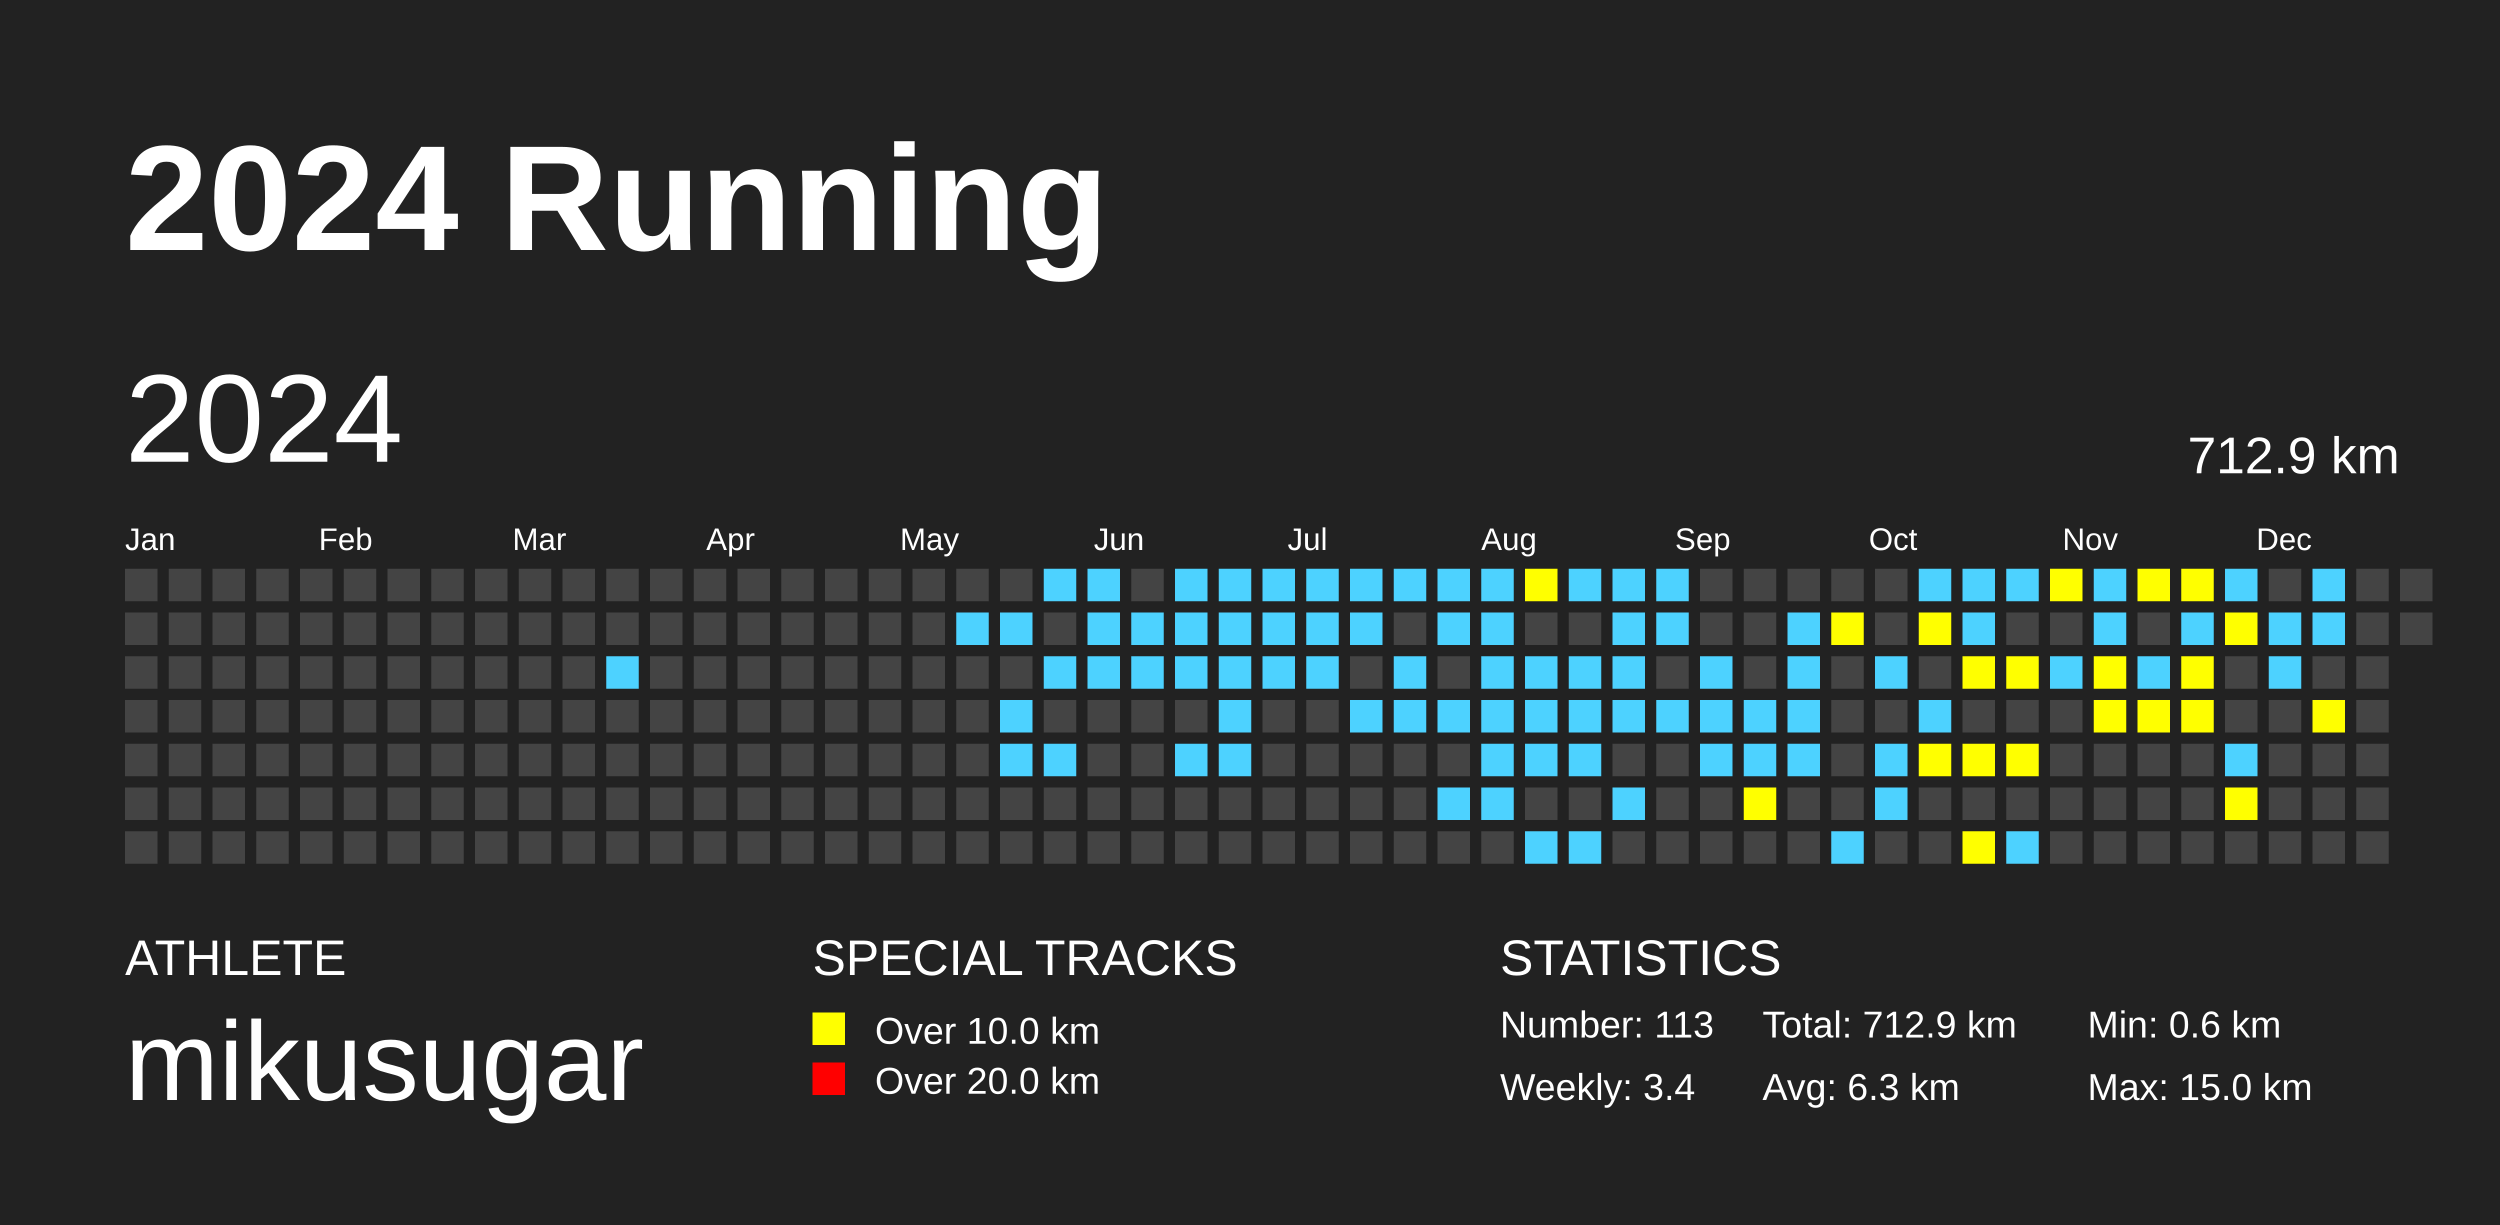
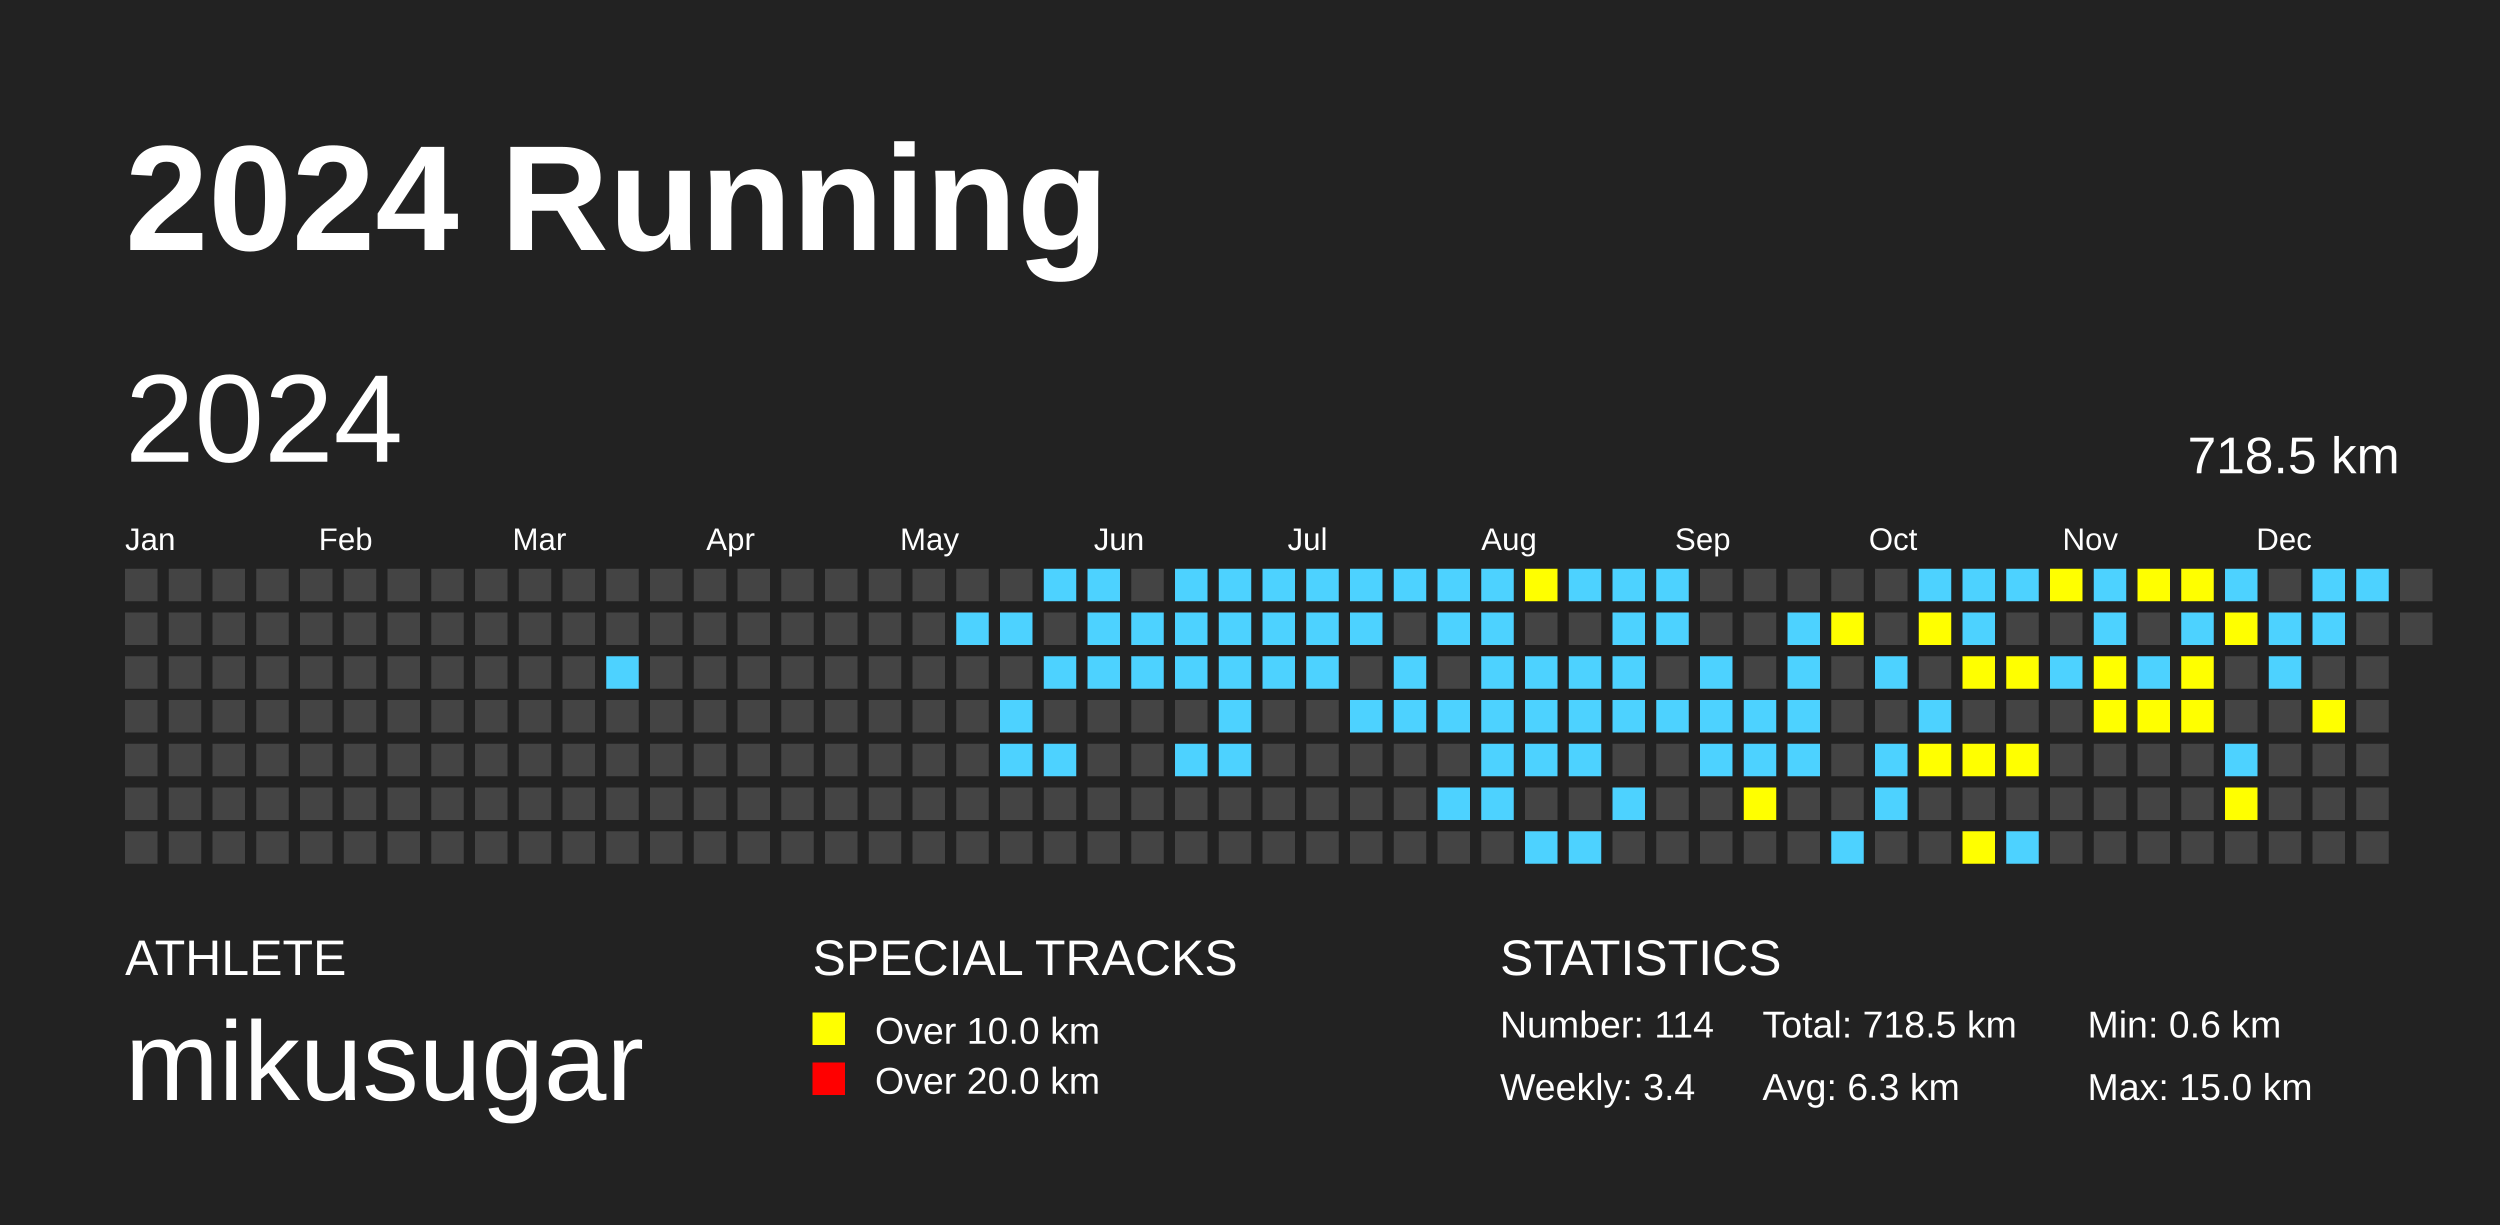
<svg xmlns="http://www.w3.org/2000/svg" baseProfile="full" height="98mm" version="1.1" viewBox="0,0,200,98" width="200mm">
  <defs />
  <rect fill="#222222" height="98" width="200" x="0" y="0" />
  <text fill="#FFFFFF" style="font-size:12px; font-family:Arial; font-weight:bold;" x="10" y="20">2024 Running</text>
  <text fill="#FFFFFF" style="font-size:4px; font-family:Arial" x="10" y="78">ATHLETE</text>
  <text fill="#FFFFFF" style="font-size:9px; font-family:Arial" x="10" y="88">mikusugar</text>
  <text fill="#FFFFFF" style="font-size:4px; font-family:Arial" x="65" y="78">SPECIAL TRACKS</text>
  <rect fill="yellow" height="2.6" width="2.6" x="65" y="81" />
  <text fill="#FFFFFF" style="font-size:3px; font-family:Arial" x="70" y="83.5">Over 10.0 km</text>
  <rect fill="red" height="2.6" width="2.6" x="65" y="85" />
  <text fill="#FFFFFF" style="font-size:3px; font-family:Arial" x="70" y="87.5">Over 20.0 km</text>
  <text fill="#FFFFFF" style="font-size:4px; font-family:Arial" x="120" y="78">STATISTICS</text>
-   <text fill="#FFFFFF" style="font-size:3px; font-family:Arial" x="120" y="83">Number: 113</text>
+   <text fill="#FFFFFF" style="font-size:3px; font-family:Arial" x="120" y="83">Number: 114</text>
  <text fill="#FFFFFF" style="font-size:3px; font-family:Arial" x="120" y="88">Weekly: 3.4</text>
-   <text fill="#FFFFFF" style="font-size:3px; font-family:Arial" x="141" y="83">Total: 712.9 km</text>
+   <text fill="#FFFFFF" style="font-size:3px; font-family:Arial" x="141" y="83">Total: 718.5 km</text>
  <text fill="#FFFFFF" style="font-size:3px; font-family:Arial" x="141" y="88">Avg: 6.3 km</text>
  <text fill="#FFFFFF" style="font-size:3px; font-family:Arial" x="167" y="83">Min: 0.6 km</text>
  <text fill="#FFFFFF" style="font-size:3px; font-family:Arial" x="167" y="88">Max: 15.0 km</text>
  <text dominant-baseline="hanging" fill="#FFFFFF" style="font-size:10.0px; font-family:Arial;" x="10" y="30">2024</text>
-   <text dominant-baseline="hanging" fill="#FFFFFF" style="font-size:4.125px; font-family:Arial;" x="175" y="35">712.9 km</text>
+   <text dominant-baseline="hanging" fill="#FFFFFF" style="font-size:4.125px; font-family:Arial;" x="175" y="35">718.5 km</text>
  <text fill="#FFFFFF" style="font-size:2.5px; font-family:Arial" x="10.0" y="44">Jan</text>
  <text fill="#FFFFFF" style="font-size:2.5px; font-family:Arial" x="25.5" y="44">Feb</text>
  <text fill="#FFFFFF" style="font-size:2.5px; font-family:Arial" x="41.0" y="44">Mar</text>
  <text fill="#FFFFFF" style="font-size:2.5px; font-family:Arial" x="56.5" y="44">Apr</text>
  <text fill="#FFFFFF" style="font-size:2.5px; font-family:Arial" x="72.0" y="44">May</text>
  <text fill="#FFFFFF" style="font-size:2.5px; font-family:Arial" x="87.5" y="44">Jun</text>
  <text fill="#FFFFFF" style="font-size:2.5px; font-family:Arial" x="103.0" y="44">Jul</text>
  <text fill="#FFFFFF" style="font-size:2.5px; font-family:Arial" x="118.5" y="44">Aug</text>
  <text fill="#FFFFFF" style="font-size:2.5px; font-family:Arial" x="134.0" y="44">Sep</text>
  <text fill="#FFFFFF" style="font-size:2.5px; font-family:Arial" x="149.5" y="44">Oct</text>
  <text fill="#FFFFFF" style="font-size:2.5px; font-family:Arial" x="165.0" y="44">Nov</text>
  <text fill="#FFFFFF" style="font-size:2.5px; font-family:Arial" x="180.5" y="44">Dec</text>
  <rect fill="#444444" height="2.6" width="2.6" x="10.0" y="45.5" />
  <rect fill="#444444" height="2.6" width="2.6" x="10.0" y="49.0" />
  <rect fill="#444444" height="2.6" width="2.6" x="10.0" y="52.5" />
  <rect fill="#444444" height="2.6" width="2.6" x="10.0" y="56.0" />
  <rect fill="#444444" height="2.6" width="2.6" x="10.0" y="59.5" />
  <rect fill="#444444" height="2.6" width="2.6" x="10.0" y="63.0" />
  <rect fill="#444444" height="2.6" width="2.6" x="10.0" y="66.5" />
  <rect fill="#444444" height="2.6" width="2.6" x="13.5" y="45.5" />
  <rect fill="#444444" height="2.6" width="2.6" x="13.5" y="49.0" />
  <rect fill="#444444" height="2.6" width="2.6" x="13.5" y="52.5" />
  <rect fill="#444444" height="2.6" width="2.6" x="13.5" y="56.0" />
  <rect fill="#444444" height="2.6" width="2.6" x="13.5" y="59.5" />
  <rect fill="#444444" height="2.6" width="2.6" x="13.5" y="63.0" />
  <rect fill="#444444" height="2.6" width="2.6" x="13.5" y="66.5" />
  <rect fill="#444444" height="2.6" width="2.6" x="17.0" y="45.5" />
  <rect fill="#444444" height="2.6" width="2.6" x="17.0" y="49.0" />
  <rect fill="#444444" height="2.6" width="2.6" x="17.0" y="52.5" />
  <rect fill="#444444" height="2.6" width="2.6" x="17.0" y="56.0" />
  <rect fill="#444444" height="2.6" width="2.6" x="17.0" y="59.5" />
  <rect fill="#444444" height="2.6" width="2.6" x="17.0" y="63.0" />
  <rect fill="#444444" height="2.6" width="2.6" x="17.0" y="66.5" />
  <rect fill="#444444" height="2.6" width="2.6" x="20.5" y="45.5" />
  <rect fill="#444444" height="2.6" width="2.6" x="20.5" y="49.0" />
  <rect fill="#444444" height="2.6" width="2.6" x="20.5" y="52.5" />
  <rect fill="#444444" height="2.6" width="2.6" x="20.5" y="56.0" />
  <rect fill="#444444" height="2.6" width="2.6" x="20.5" y="59.5" />
  <rect fill="#444444" height="2.6" width="2.6" x="20.5" y="63.0" />
  <rect fill="#444444" height="2.6" width="2.6" x="20.5" y="66.5" />
  <rect fill="#444444" height="2.6" width="2.6" x="24.0" y="45.5" />
  <rect fill="#444444" height="2.6" width="2.6" x="24.0" y="49.0" />
  <rect fill="#444444" height="2.6" width="2.6" x="24.0" y="52.5" />
  <rect fill="#444444" height="2.6" width="2.6" x="24.0" y="56.0" />
  <rect fill="#444444" height="2.6" width="2.6" x="24.0" y="59.5" />
  <rect fill="#444444" height="2.6" width="2.6" x="24.0" y="63.0" />
  <rect fill="#444444" height="2.6" width="2.6" x="24.0" y="66.5" />
  <rect fill="#444444" height="2.6" width="2.6" x="27.5" y="45.5" />
  <rect fill="#444444" height="2.6" width="2.6" x="27.5" y="49.0" />
  <rect fill="#444444" height="2.6" width="2.6" x="27.5" y="52.5" />
  <rect fill="#444444" height="2.6" width="2.6" x="27.5" y="56.0" />
  <rect fill="#444444" height="2.6" width="2.6" x="27.5" y="59.5" />
  <rect fill="#444444" height="2.6" width="2.6" x="27.5" y="63.0" />
  <rect fill="#444444" height="2.6" width="2.6" x="27.5" y="66.5" />
  <rect fill="#444444" height="2.6" width="2.6" x="31.0" y="45.5" />
  <rect fill="#444444" height="2.6" width="2.6" x="31.0" y="49.0" />
  <rect fill="#444444" height="2.6" width="2.6" x="31.0" y="52.5" />
  <rect fill="#444444" height="2.6" width="2.6" x="31.0" y="56.0" />
  <rect fill="#444444" height="2.6" width="2.6" x="31.0" y="59.5" />
  <rect fill="#444444" height="2.6" width="2.6" x="31.0" y="63.0" />
  <rect fill="#444444" height="2.6" width="2.6" x="31.0" y="66.5" />
  <rect fill="#444444" height="2.6" width="2.6" x="34.5" y="45.5" />
  <rect fill="#444444" height="2.6" width="2.6" x="34.5" y="49.0" />
  <rect fill="#444444" height="2.6" width="2.6" x="34.5" y="52.5" />
  <rect fill="#444444" height="2.6" width="2.6" x="34.5" y="56.0" />
  <rect fill="#444444" height="2.6" width="2.6" x="34.5" y="59.5" />
  <rect fill="#444444" height="2.6" width="2.6" x="34.5" y="63.0" />
  <rect fill="#444444" height="2.6" width="2.6" x="34.5" y="66.5" />
  <rect fill="#444444" height="2.6" width="2.6" x="38.0" y="45.5" />
  <rect fill="#444444" height="2.6" width="2.6" x="38.0" y="49.0" />
  <rect fill="#444444" height="2.6" width="2.6" x="38.0" y="52.5" />
  <rect fill="#444444" height="2.6" width="2.6" x="38.0" y="56.0" />
  <rect fill="#444444" height="2.6" width="2.6" x="38.0" y="59.5" />
  <rect fill="#444444" height="2.6" width="2.6" x="38.0" y="63.0" />
  <rect fill="#444444" height="2.6" width="2.6" x="38.0" y="66.5" />
  <rect fill="#444444" height="2.6" width="2.6" x="41.5" y="45.5" />
  <rect fill="#444444" height="2.6" width="2.6" x="41.5" y="49.0" />
  <rect fill="#444444" height="2.6" width="2.6" x="41.5" y="52.5" />
  <rect fill="#444444" height="2.6" width="2.6" x="41.5" y="56.0" />
  <rect fill="#444444" height="2.6" width="2.6" x="41.5" y="59.5" />
  <rect fill="#444444" height="2.6" width="2.6" x="41.5" y="63.0" />
  <rect fill="#444444" height="2.6" width="2.6" x="41.5" y="66.5" />
  <rect fill="#444444" height="2.6" width="2.6" x="45.0" y="45.5" />
  <rect fill="#444444" height="2.6" width="2.6" x="45.0" y="49.0" />
  <rect fill="#444444" height="2.6" width="2.6" x="45.0" y="52.5" />
  <rect fill="#444444" height="2.6" width="2.6" x="45.0" y="56.0" />
  <rect fill="#444444" height="2.6" width="2.6" x="45.0" y="59.5" />
  <rect fill="#444444" height="2.6" width="2.6" x="45.0" y="63.0" />
  <rect fill="#444444" height="2.6" width="2.6" x="45.0" y="66.5" />
  <rect fill="#444444" height="2.6" width="2.6" x="48.5" y="45.5" />
  <rect fill="#444444" height="2.6" width="2.6" x="48.5" y="49.0" />
  <rect fill="#4DD2FF" height="2.6" width="2.6" x="48.5" y="52.5" />
  <rect fill="#444444" height="2.6" width="2.6" x="48.5" y="56.0" />
  <rect fill="#444444" height="2.6" width="2.6" x="48.5" y="59.5" />
  <rect fill="#444444" height="2.6" width="2.6" x="48.5" y="63.0" />
  <rect fill="#444444" height="2.6" width="2.6" x="48.5" y="66.5" />
  <rect fill="#444444" height="2.6" width="2.6" x="52.0" y="45.5" />
  <rect fill="#444444" height="2.6" width="2.6" x="52.0" y="49.0" />
  <rect fill="#444444" height="2.6" width="2.6" x="52.0" y="52.5" />
  <rect fill="#444444" height="2.6" width="2.6" x="52.0" y="56.0" />
  <rect fill="#444444" height="2.6" width="2.6" x="52.0" y="59.5" />
  <rect fill="#444444" height="2.6" width="2.6" x="52.0" y="63.0" />
  <rect fill="#444444" height="2.6" width="2.6" x="52.0" y="66.5" />
  <rect fill="#444444" height="2.6" width="2.6" x="55.5" y="45.5" />
  <rect fill="#444444" height="2.6" width="2.6" x="55.5" y="49.0" />
  <rect fill="#444444" height="2.6" width="2.6" x="55.5" y="52.5" />
  <rect fill="#444444" height="2.6" width="2.6" x="55.5" y="56.0" />
  <rect fill="#444444" height="2.6" width="2.6" x="55.5" y="59.5" />
  <rect fill="#444444" height="2.6" width="2.6" x="55.5" y="63.0" />
  <rect fill="#444444" height="2.6" width="2.6" x="55.5" y="66.5" />
  <rect fill="#444444" height="2.6" width="2.6" x="59.0" y="45.5" />
  <rect fill="#444444" height="2.6" width="2.6" x="59.0" y="49.0" />
  <rect fill="#444444" height="2.6" width="2.6" x="59.0" y="52.5" />
  <rect fill="#444444" height="2.6" width="2.6" x="59.0" y="56.0" />
  <rect fill="#444444" height="2.6" width="2.6" x="59.0" y="59.5" />
  <rect fill="#444444" height="2.6" width="2.6" x="59.0" y="63.0" />
  <rect fill="#444444" height="2.6" width="2.6" x="59.0" y="66.5" />
  <rect fill="#444444" height="2.6" width="2.6" x="62.5" y="45.5" />
  <rect fill="#444444" height="2.6" width="2.6" x="62.5" y="49.0" />
  <rect fill="#444444" height="2.6" width="2.6" x="62.5" y="52.5" />
  <rect fill="#444444" height="2.6" width="2.6" x="62.5" y="56.0" />
  <rect fill="#444444" height="2.6" width="2.6" x="62.5" y="59.5" />
  <rect fill="#444444" height="2.6" width="2.6" x="62.5" y="63.0" />
  <rect fill="#444444" height="2.6" width="2.6" x="62.5" y="66.5" />
  <rect fill="#444444" height="2.6" width="2.6" x="66.0" y="45.5" />
  <rect fill="#444444" height="2.6" width="2.6" x="66.0" y="49.0" />
  <rect fill="#444444" height="2.6" width="2.6" x="66.0" y="52.5" />
  <rect fill="#444444" height="2.6" width="2.6" x="66.0" y="56.0" />
  <rect fill="#444444" height="2.6" width="2.6" x="66.0" y="59.5" />
  <rect fill="#444444" height="2.6" width="2.6" x="66.0" y="63.0" />
  <rect fill="#444444" height="2.6" width="2.6" x="66.0" y="66.5" />
  <rect fill="#444444" height="2.6" width="2.6" x="69.5" y="45.5" />
  <rect fill="#444444" height="2.6" width="2.6" x="69.5" y="49.0" />
  <rect fill="#444444" height="2.6" width="2.6" x="69.5" y="52.5" />
  <rect fill="#444444" height="2.6" width="2.6" x="69.5" y="56.0" />
  <rect fill="#444444" height="2.6" width="2.6" x="69.5" y="59.5" />
  <rect fill="#444444" height="2.6" width="2.6" x="69.5" y="63.0" />
  <rect fill="#444444" height="2.6" width="2.6" x="69.5" y="66.5" />
  <rect fill="#444444" height="2.6" width="2.6" x="73.0" y="45.5" />
  <rect fill="#444444" height="2.6" width="2.6" x="73.0" y="49.0" />
  <rect fill="#444444" height="2.6" width="2.6" x="73.0" y="52.5" />
  <rect fill="#444444" height="2.6" width="2.6" x="73.0" y="56.0" />
  <rect fill="#444444" height="2.6" width="2.6" x="73.0" y="59.5" />
  <rect fill="#444444" height="2.6" width="2.6" x="73.0" y="63.0" />
  <rect fill="#444444" height="2.6" width="2.6" x="73.0" y="66.5" />
  <rect fill="#444444" height="2.6" width="2.6" x="76.5" y="45.5" />
  <rect fill="#4DD2FF" height="2.6" width="2.6" x="76.5" y="49.0" />
  <rect fill="#444444" height="2.6" width="2.6" x="76.5" y="52.5" />
  <rect fill="#444444" height="2.6" width="2.6" x="76.5" y="56.0" />
  <rect fill="#444444" height="2.6" width="2.6" x="76.5" y="59.5" />
  <rect fill="#444444" height="2.6" width="2.6" x="76.5" y="63.0" />
  <rect fill="#444444" height="2.6" width="2.6" x="76.5" y="66.5" />
  <rect fill="#444444" height="2.6" width="2.6" x="80.0" y="45.5" />
  <rect fill="#4DD2FF" height="2.6" width="2.6" x="80.0" y="49.0" />
  <rect fill="#444444" height="2.6" width="2.6" x="80.0" y="52.5" />
  <rect fill="#4DD2FF" height="2.6" width="2.6" x="80.0" y="56.0" />
  <rect fill="#4DD2FF" height="2.6" width="2.6" x="80.0" y="59.5" />
  <rect fill="#444444" height="2.6" width="2.6" x="80.0" y="63.0" />
  <rect fill="#444444" height="2.6" width="2.6" x="80.0" y="66.5" />
  <rect fill="#4DD2FF" height="2.6" width="2.6" x="83.5" y="45.5" />
  <rect fill="#444444" height="2.6" width="2.6" x="83.5" y="49.0" />
  <rect fill="#4DD2FF" height="2.6" width="2.6" x="83.5" y="52.5" />
  <rect fill="#444444" height="2.6" width="2.6" x="83.5" y="56.0" />
  <rect fill="#4DD2FF" height="2.6" width="2.6" x="83.5" y="59.5" />
  <rect fill="#444444" height="2.6" width="2.6" x="83.5" y="63.0" />
  <rect fill="#444444" height="2.6" width="2.6" x="83.5" y="66.5" />
  <rect fill="#4DD2FF" height="2.6" width="2.6" x="87.0" y="45.5" />
  <rect fill="#4DD2FF" height="2.6" width="2.6" x="87.0" y="49.0" />
  <rect fill="#4DD2FF" height="2.6" width="2.6" x="87.0" y="52.5" />
  <rect fill="#444444" height="2.6" width="2.6" x="87.0" y="56.0" />
  <rect fill="#444444" height="2.6" width="2.6" x="87.0" y="59.5" />
  <rect fill="#444444" height="2.6" width="2.6" x="87.0" y="63.0" />
  <rect fill="#444444" height="2.6" width="2.6" x="87.0" y="66.5" />
  <rect fill="#444444" height="2.6" width="2.6" x="90.5" y="45.5" />
  <rect fill="#4DD2FF" height="2.6" width="2.6" x="90.5" y="49.0" />
  <rect fill="#4DD2FF" height="2.6" width="2.6" x="90.5" y="52.5" />
  <rect fill="#444444" height="2.6" width="2.6" x="90.5" y="56.0" />
  <rect fill="#444444" height="2.6" width="2.6" x="90.5" y="59.5" />
  <rect fill="#444444" height="2.6" width="2.6" x="90.5" y="63.0" />
  <rect fill="#444444" height="2.6" width="2.6" x="90.5" y="66.5" />
  <rect fill="#4DD2FF" height="2.6" width="2.6" x="94.0" y="45.5" />
  <rect fill="#4DD2FF" height="2.6" width="2.6" x="94.0" y="49.0" />
  <rect fill="#4DD2FF" height="2.6" width="2.6" x="94.0" y="52.5" />
  <rect fill="#444444" height="2.6" width="2.6" x="94.0" y="56.0" />
  <rect fill="#4DD2FF" height="2.6" width="2.6" x="94.0" y="59.5" />
  <rect fill="#444444" height="2.6" width="2.6" x="94.0" y="63.0" />
  <rect fill="#444444" height="2.6" width="2.6" x="94.0" y="66.5" />
  <rect fill="#4DD2FF" height="2.6" width="2.6" x="97.5" y="45.5" />
  <rect fill="#4DD2FF" height="2.6" width="2.6" x="97.5" y="49.0" />
  <rect fill="#4DD2FF" height="2.6" width="2.6" x="97.5" y="52.5" />
  <rect fill="#4DD2FF" height="2.6" width="2.6" x="97.5" y="56.0" />
  <rect fill="#4DD2FF" height="2.6" width="2.6" x="97.5" y="59.5" />
  <rect fill="#444444" height="2.6" width="2.6" x="97.5" y="63.0" />
  <rect fill="#444444" height="2.6" width="2.6" x="97.5" y="66.5" />
  <rect fill="#4DD2FF" height="2.6" width="2.6" x="101.0" y="45.5" />
  <rect fill="#4DD2FF" height="2.6" width="2.6" x="101.0" y="49.0" />
  <rect fill="#4DD2FF" height="2.6" width="2.6" x="101.0" y="52.5" />
  <rect fill="#444444" height="2.6" width="2.6" x="101.0" y="56.0" />
  <rect fill="#444444" height="2.6" width="2.6" x="101.0" y="59.5" />
  <rect fill="#444444" height="2.6" width="2.6" x="101.0" y="63.0" />
  <rect fill="#444444" height="2.6" width="2.6" x="101.0" y="66.5" />
  <rect fill="#4DD2FF" height="2.6" width="2.6" x="104.5" y="45.5" />
  <rect fill="#4DD2FF" height="2.6" width="2.6" x="104.5" y="49.0" />
  <rect fill="#4DD2FF" height="2.6" width="2.6" x="104.5" y="52.5" />
  <rect fill="#444444" height="2.6" width="2.6" x="104.5" y="56.0" />
  <rect fill="#444444" height="2.6" width="2.6" x="104.5" y="59.5" />
  <rect fill="#444444" height="2.6" width="2.6" x="104.5" y="63.0" />
  <rect fill="#444444" height="2.6" width="2.6" x="104.5" y="66.5" />
  <rect fill="#4DD2FF" height="2.6" width="2.6" x="108.0" y="45.5" />
  <rect fill="#4DD2FF" height="2.6" width="2.6" x="108.0" y="49.0" />
  <rect fill="#444444" height="2.6" width="2.6" x="108.0" y="52.5" />
  <rect fill="#4DD2FF" height="2.6" width="2.6" x="108.0" y="56.0" />
  <rect fill="#444444" height="2.6" width="2.6" x="108.0" y="59.5" />
  <rect fill="#444444" height="2.6" width="2.6" x="108.0" y="63.0" />
  <rect fill="#444444" height="2.6" width="2.6" x="108.0" y="66.5" />
  <rect fill="#4DD2FF" height="2.6" width="2.6" x="111.5" y="45.5" />
  <rect fill="#444444" height="2.6" width="2.6" x="111.5" y="49.0" />
  <rect fill="#4DD2FF" height="2.6" width="2.6" x="111.5" y="52.5" />
  <rect fill="#4DD2FF" height="2.6" width="2.6" x="111.5" y="56.0" />
  <rect fill="#444444" height="2.6" width="2.6" x="111.5" y="59.5" />
  <rect fill="#444444" height="2.6" width="2.6" x="111.5" y="63.0" />
  <rect fill="#444444" height="2.6" width="2.6" x="111.5" y="66.5" />
  <rect fill="#4DD2FF" height="2.6" width="2.6" x="115.0" y="45.5" />
  <rect fill="#4DD2FF" height="2.6" width="2.6" x="115.0" y="49.0" />
  <rect fill="#444444" height="2.6" width="2.6" x="115.0" y="52.5" />
  <rect fill="#4DD2FF" height="2.6" width="2.6" x="115.0" y="56.0" />
  <rect fill="#444444" height="2.6" width="2.6" x="115.0" y="59.5" />
  <rect fill="#4DD2FF" height="2.6" width="2.6" x="115.0" y="63.0" />
  <rect fill="#444444" height="2.6" width="2.6" x="115.0" y="66.5" />
  <rect fill="#4DD2FF" height="2.6" width="2.6" x="118.5" y="45.5" />
  <rect fill="#4DD2FF" height="2.6" width="2.6" x="118.5" y="49.0" />
  <rect fill="#4DD2FF" height="2.6" width="2.6" x="118.5" y="52.5" />
  <rect fill="#4DD2FF" height="2.6" width="2.6" x="118.5" y="56.0" />
  <rect fill="#4DD2FF" height="2.6" width="2.6" x="118.5" y="59.5" />
  <rect fill="#4DD2FF" height="2.6" width="2.6" x="118.5" y="63.0" />
  <rect fill="#444444" height="2.6" width="2.6" x="118.5" y="66.5" />
  <rect fill="yellow" height="2.6" width="2.6" x="122.0" y="45.5" />
  <rect fill="#444444" height="2.6" width="2.6" x="122.0" y="49.0" />
  <rect fill="#4DD2FF" height="2.6" width="2.6" x="122.0" y="52.5" />
  <rect fill="#4DD2FF" height="2.6" width="2.6" x="122.0" y="56.0" />
  <rect fill="#4DD2FF" height="2.6" width="2.6" x="122.0" y="59.5" />
  <rect fill="#444444" height="2.6" width="2.6" x="122.0" y="63.0" />
  <rect fill="#4DD2FF" height="2.6" width="2.6" x="122.0" y="66.5" />
  <rect fill="#4DD2FF" height="2.6" width="2.6" x="125.5" y="45.5" />
  <rect fill="#444444" height="2.6" width="2.6" x="125.5" y="49.0" />
  <rect fill="#4DD2FF" height="2.6" width="2.6" x="125.5" y="52.5" />
  <rect fill="#4DD2FF" height="2.6" width="2.6" x="125.5" y="56.0" />
  <rect fill="#4DD2FF" height="2.6" width="2.6" x="125.5" y="59.5" />
  <rect fill="#444444" height="2.6" width="2.6" x="125.5" y="63.0" />
  <rect fill="#4DD2FF" height="2.6" width="2.6" x="125.5" y="66.5" />
  <rect fill="#4DD2FF" height="2.6" width="2.6" x="129.0" y="45.5" />
  <rect fill="#4DD2FF" height="2.6" width="2.6" x="129.0" y="49.0" />
  <rect fill="#4DD2FF" height="2.6" width="2.6" x="129.0" y="52.5" />
  <rect fill="#4DD2FF" height="2.6" width="2.6" x="129.0" y="56.0" />
  <rect fill="#444444" height="2.6" width="2.6" x="129.0" y="59.5" />
  <rect fill="#4DD2FF" height="2.6" width="2.6" x="129.0" y="63.0" />
  <rect fill="#444444" height="2.6" width="2.6" x="129.0" y="66.5" />
  <rect fill="#4DD2FF" height="2.6" width="2.6" x="132.5" y="45.5" />
  <rect fill="#4DD2FF" height="2.6" width="2.6" x="132.5" y="49.0" />
  <rect fill="#444444" height="2.6" width="2.6" x="132.5" y="52.5" />
  <rect fill="#4DD2FF" height="2.6" width="2.6" x="132.5" y="56.0" />
  <rect fill="#444444" height="2.6" width="2.6" x="132.5" y="59.5" />
  <rect fill="#444444" height="2.6" width="2.6" x="132.5" y="63.0" />
  <rect fill="#444444" height="2.6" width="2.6" x="132.5" y="66.5" />
  <rect fill="#444444" height="2.6" width="2.6" x="136.0" y="45.5" />
  <rect fill="#444444" height="2.6" width="2.6" x="136.0" y="49.0" />
  <rect fill="#4DD2FF" height="2.6" width="2.6" x="136.0" y="52.5" />
  <rect fill="#4DD2FF" height="2.6" width="2.6" x="136.0" y="56.0" />
  <rect fill="#4DD2FF" height="2.6" width="2.6" x="136.0" y="59.5" />
  <rect fill="#444444" height="2.6" width="2.6" x="136.0" y="63.0" />
  <rect fill="#444444" height="2.6" width="2.6" x="136.0" y="66.5" />
  <rect fill="#444444" height="2.6" width="2.6" x="139.5" y="45.5" />
  <rect fill="#444444" height="2.6" width="2.6" x="139.5" y="49.0" />
  <rect fill="#444444" height="2.6" width="2.6" x="139.5" y="52.5" />
  <rect fill="#4DD2FF" height="2.6" width="2.6" x="139.5" y="56.0" />
  <rect fill="#4DD2FF" height="2.6" width="2.6" x="139.5" y="59.5" />
  <rect fill="yellow" height="2.6" width="2.6" x="139.5" y="63.0" />
  <rect fill="#444444" height="2.6" width="2.6" x="139.5" y="66.5" />
  <rect fill="#444444" height="2.6" width="2.6" x="143.0" y="45.5" />
  <rect fill="#4DD2FF" height="2.6" width="2.6" x="143.0" y="49.0" />
  <rect fill="#4DD2FF" height="2.6" width="2.6" x="143.0" y="52.5" />
  <rect fill="#4DD2FF" height="2.6" width="2.6" x="143.0" y="56.0" />
  <rect fill="#4DD2FF" height="2.6" width="2.6" x="143.0" y="59.5" />
  <rect fill="#444444" height="2.6" width="2.6" x="143.0" y="63.0" />
  <rect fill="#444444" height="2.6" width="2.6" x="143.0" y="66.5" />
  <rect fill="#444444" height="2.6" width="2.6" x="146.5" y="45.5" />
  <rect fill="yellow" height="2.6" width="2.6" x="146.5" y="49.0" />
  <rect fill="#444444" height="2.6" width="2.6" x="146.5" y="52.5" />
  <rect fill="#444444" height="2.6" width="2.6" x="146.5" y="56.0" />
  <rect fill="#444444" height="2.6" width="2.6" x="146.5" y="59.5" />
  <rect fill="#444444" height="2.6" width="2.6" x="146.5" y="63.0" />
  <rect fill="#4DD2FF" height="2.6" width="2.6" x="146.5" y="66.5" />
  <rect fill="#444444" height="2.6" width="2.6" x="150.0" y="45.5" />
  <rect fill="#444444" height="2.6" width="2.6" x="150.0" y="49.0" />
  <rect fill="#4DD2FF" height="2.6" width="2.6" x="150.0" y="52.5" />
  <rect fill="#444444" height="2.6" width="2.6" x="150.0" y="56.0" />
  <rect fill="#4DD2FF" height="2.6" width="2.6" x="150.0" y="59.5" />
  <rect fill="#4DD2FF" height="2.6" width="2.6" x="150.0" y="63.0" />
  <rect fill="#444444" height="2.6" width="2.6" x="150.0" y="66.5" />
  <rect fill="#4DD2FF" height="2.6" width="2.6" x="153.5" y="45.5" />
  <rect fill="yellow" height="2.6" width="2.6" x="153.5" y="49.0" />
  <rect fill="#444444" height="2.6" width="2.6" x="153.5" y="52.5" />
  <rect fill="#4DD2FF" height="2.6" width="2.6" x="153.5" y="56.0" />
  <rect fill="yellow" height="2.6" width="2.6" x="153.5" y="59.5" />
  <rect fill="#444444" height="2.6" width="2.6" x="153.5" y="63.0" />
  <rect fill="#444444" height="2.6" width="2.6" x="153.5" y="66.5" />
  <rect fill="#4DD2FF" height="2.6" width="2.6" x="157.0" y="45.5" />
  <rect fill="#4DD2FF" height="2.6" width="2.6" x="157.0" y="49.0" />
  <rect fill="yellow" height="2.6" width="2.6" x="157.0" y="52.5" />
  <rect fill="#444444" height="2.6" width="2.6" x="157.0" y="56.0" />
  <rect fill="yellow" height="2.6" width="2.6" x="157.0" y="59.5" />
  <rect fill="#444444" height="2.6" width="2.6" x="157.0" y="63.0" />
  <rect fill="yellow" height="2.6" width="2.6" x="157.0" y="66.5" />
  <rect fill="#4DD2FF" height="2.6" width="2.6" x="160.5" y="45.5" />
  <rect fill="#444444" height="2.6" width="2.6" x="160.5" y="49.0" />
  <rect fill="yellow" height="2.6" width="2.6" x="160.5" y="52.5" />
  <rect fill="#444444" height="2.6" width="2.6" x="160.5" y="56.0" />
  <rect fill="yellow" height="2.6" width="2.6" x="160.5" y="59.5" />
  <rect fill="#444444" height="2.6" width="2.6" x="160.5" y="63.0" />
  <rect fill="#4DD2FF" height="2.6" width="2.6" x="160.5" y="66.5" />
  <rect fill="yellow" height="2.6" width="2.6" x="164.0" y="45.5" />
  <rect fill="#444444" height="2.6" width="2.6" x="164.0" y="49.0" />
  <rect fill="#4DD2FF" height="2.6" width="2.6" x="164.0" y="52.5" />
  <rect fill="#444444" height="2.6" width="2.6" x="164.0" y="56.0" />
  <rect fill="#444444" height="2.6" width="2.6" x="164.0" y="59.5" />
  <rect fill="#444444" height="2.6" width="2.6" x="164.0" y="63.0" />
  <rect fill="#444444" height="2.6" width="2.6" x="164.0" y="66.5" />
  <rect fill="#4DD2FF" height="2.6" width="2.6" x="167.5" y="45.5" />
  <rect fill="#4DD2FF" height="2.6" width="2.6" x="167.5" y="49.0" />
  <rect fill="yellow" height="2.6" width="2.6" x="167.5" y="52.5" />
  <rect fill="yellow" height="2.6" width="2.6" x="167.5" y="56.0" />
  <rect fill="#444444" height="2.6" width="2.6" x="167.5" y="59.5" />
  <rect fill="#444444" height="2.6" width="2.6" x="167.5" y="63.0" />
  <rect fill="#444444" height="2.6" width="2.6" x="167.5" y="66.5" />
  <rect fill="yellow" height="2.6" width="2.6" x="171.0" y="45.5" />
  <rect fill="#444444" height="2.6" width="2.6" x="171.0" y="49.0" />
  <rect fill="#4DD2FF" height="2.6" width="2.6" x="171.0" y="52.5" />
  <rect fill="yellow" height="2.6" width="2.6" x="171.0" y="56.0" />
  <rect fill="#444444" height="2.6" width="2.6" x="171.0" y="59.5" />
  <rect fill="#444444" height="2.6" width="2.6" x="171.0" y="63.0" />
  <rect fill="#444444" height="2.6" width="2.6" x="171.0" y="66.5" />
  <rect fill="yellow" height="2.6" width="2.6" x="174.5" y="45.5" />
  <rect fill="#4DD2FF" height="2.6" width="2.6" x="174.5" y="49.0" />
  <rect fill="yellow" height="2.6" width="2.6" x="174.5" y="52.5" />
  <rect fill="yellow" height="2.6" width="2.6" x="174.5" y="56.0" />
  <rect fill="#444444" height="2.6" width="2.6" x="174.5" y="59.5" />
  <rect fill="#444444" height="2.6" width="2.6" x="174.5" y="63.0" />
  <rect fill="#444444" height="2.6" width="2.6" x="174.5" y="66.5" />
  <rect fill="#4DD2FF" height="2.6" width="2.6" x="178.0" y="45.5" />
  <rect fill="yellow" height="2.6" width="2.6" x="178.0" y="49.0" />
  <rect fill="#444444" height="2.6" width="2.6" x="178.0" y="52.5" />
  <rect fill="#444444" height="2.6" width="2.6" x="178.0" y="56.0" />
  <rect fill="#4DD2FF" height="2.6" width="2.6" x="178.0" y="59.5" />
  <rect fill="yellow" height="2.6" width="2.6" x="178.0" y="63.0" />
  <rect fill="#444444" height="2.6" width="2.6" x="178.0" y="66.5" />
  <rect fill="#444444" height="2.6" width="2.6" x="181.5" y="45.5" />
  <rect fill="#4DD2FF" height="2.6" width="2.6" x="181.5" y="49.0" />
  <rect fill="#4DD2FF" height="2.6" width="2.6" x="181.5" y="52.5" />
  <rect fill="#444444" height="2.6" width="2.6" x="181.5" y="56.0" />
  <rect fill="#444444" height="2.6" width="2.6" x="181.5" y="59.5" />
  <rect fill="#444444" height="2.6" width="2.6" x="181.5" y="63.0" />
  <rect fill="#444444" height="2.6" width="2.6" x="181.5" y="66.5" />
  <rect fill="#4DD2FF" height="2.6" width="2.6" x="185.0" y="45.5" />
  <rect fill="#4DD2FF" height="2.6" width="2.6" x="185.0" y="49.0" />
  <rect fill="#444444" height="2.6" width="2.6" x="185.0" y="52.5" />
  <rect fill="yellow" height="2.6" width="2.6" x="185.0" y="56.0" />
  <rect fill="#444444" height="2.6" width="2.6" x="185.0" y="59.5" />
  <rect fill="#444444" height="2.6" width="2.6" x="185.0" y="63.0" />
  <rect fill="#444444" height="2.6" width="2.6" x="185.0" y="66.5" />
-   <rect fill="#444444" height="2.6" width="2.6" x="188.5" y="45.5" />
+   <rect fill="#4DD2FF" height="2.6" width="2.6" x="188.5" y="45.5" />
  <rect fill="#444444" height="2.6" width="2.6" x="188.5" y="49.0" />
  <rect fill="#444444" height="2.6" width="2.6" x="188.5" y="52.5" />
  <rect fill="#444444" height="2.6" width="2.6" x="188.5" y="56.0" />
  <rect fill="#444444" height="2.6" width="2.6" x="188.5" y="59.5" />
  <rect fill="#444444" height="2.6" width="2.6" x="188.5" y="63.0" />
  <rect fill="#444444" height="2.6" width="2.6" x="188.5" y="66.5" />
  <rect fill="#444444" height="2.6" width="2.6" x="192.0" y="45.5" />
  <rect fill="#444444" height="2.6" width="2.6" x="192.0" y="49.0" />
</svg>
